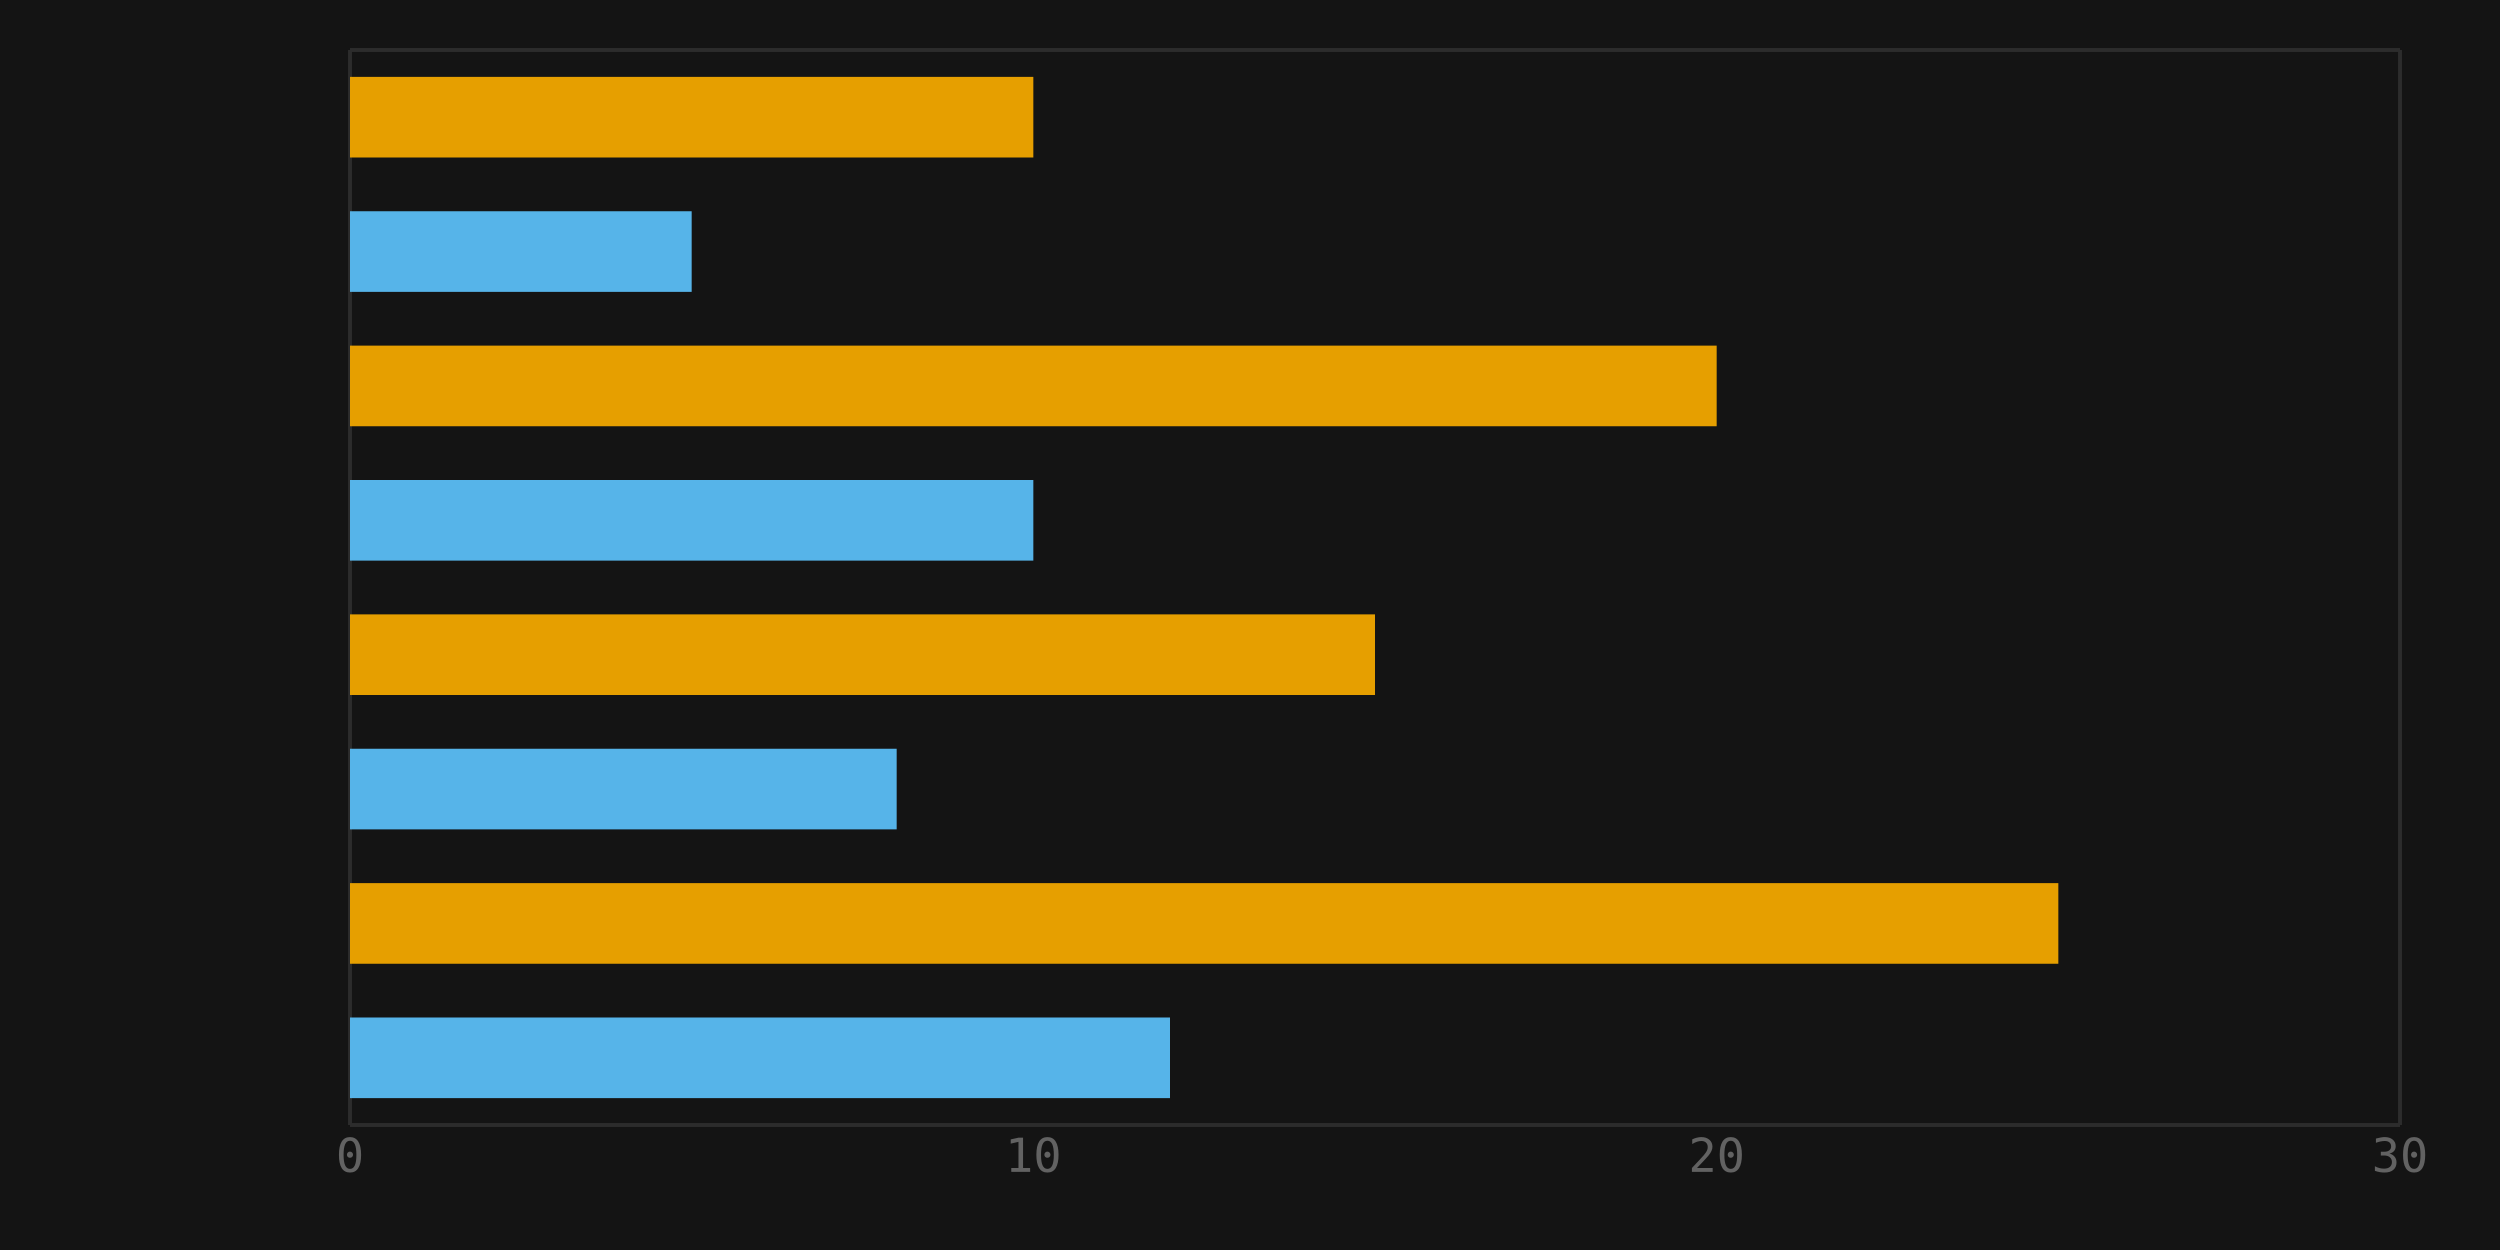
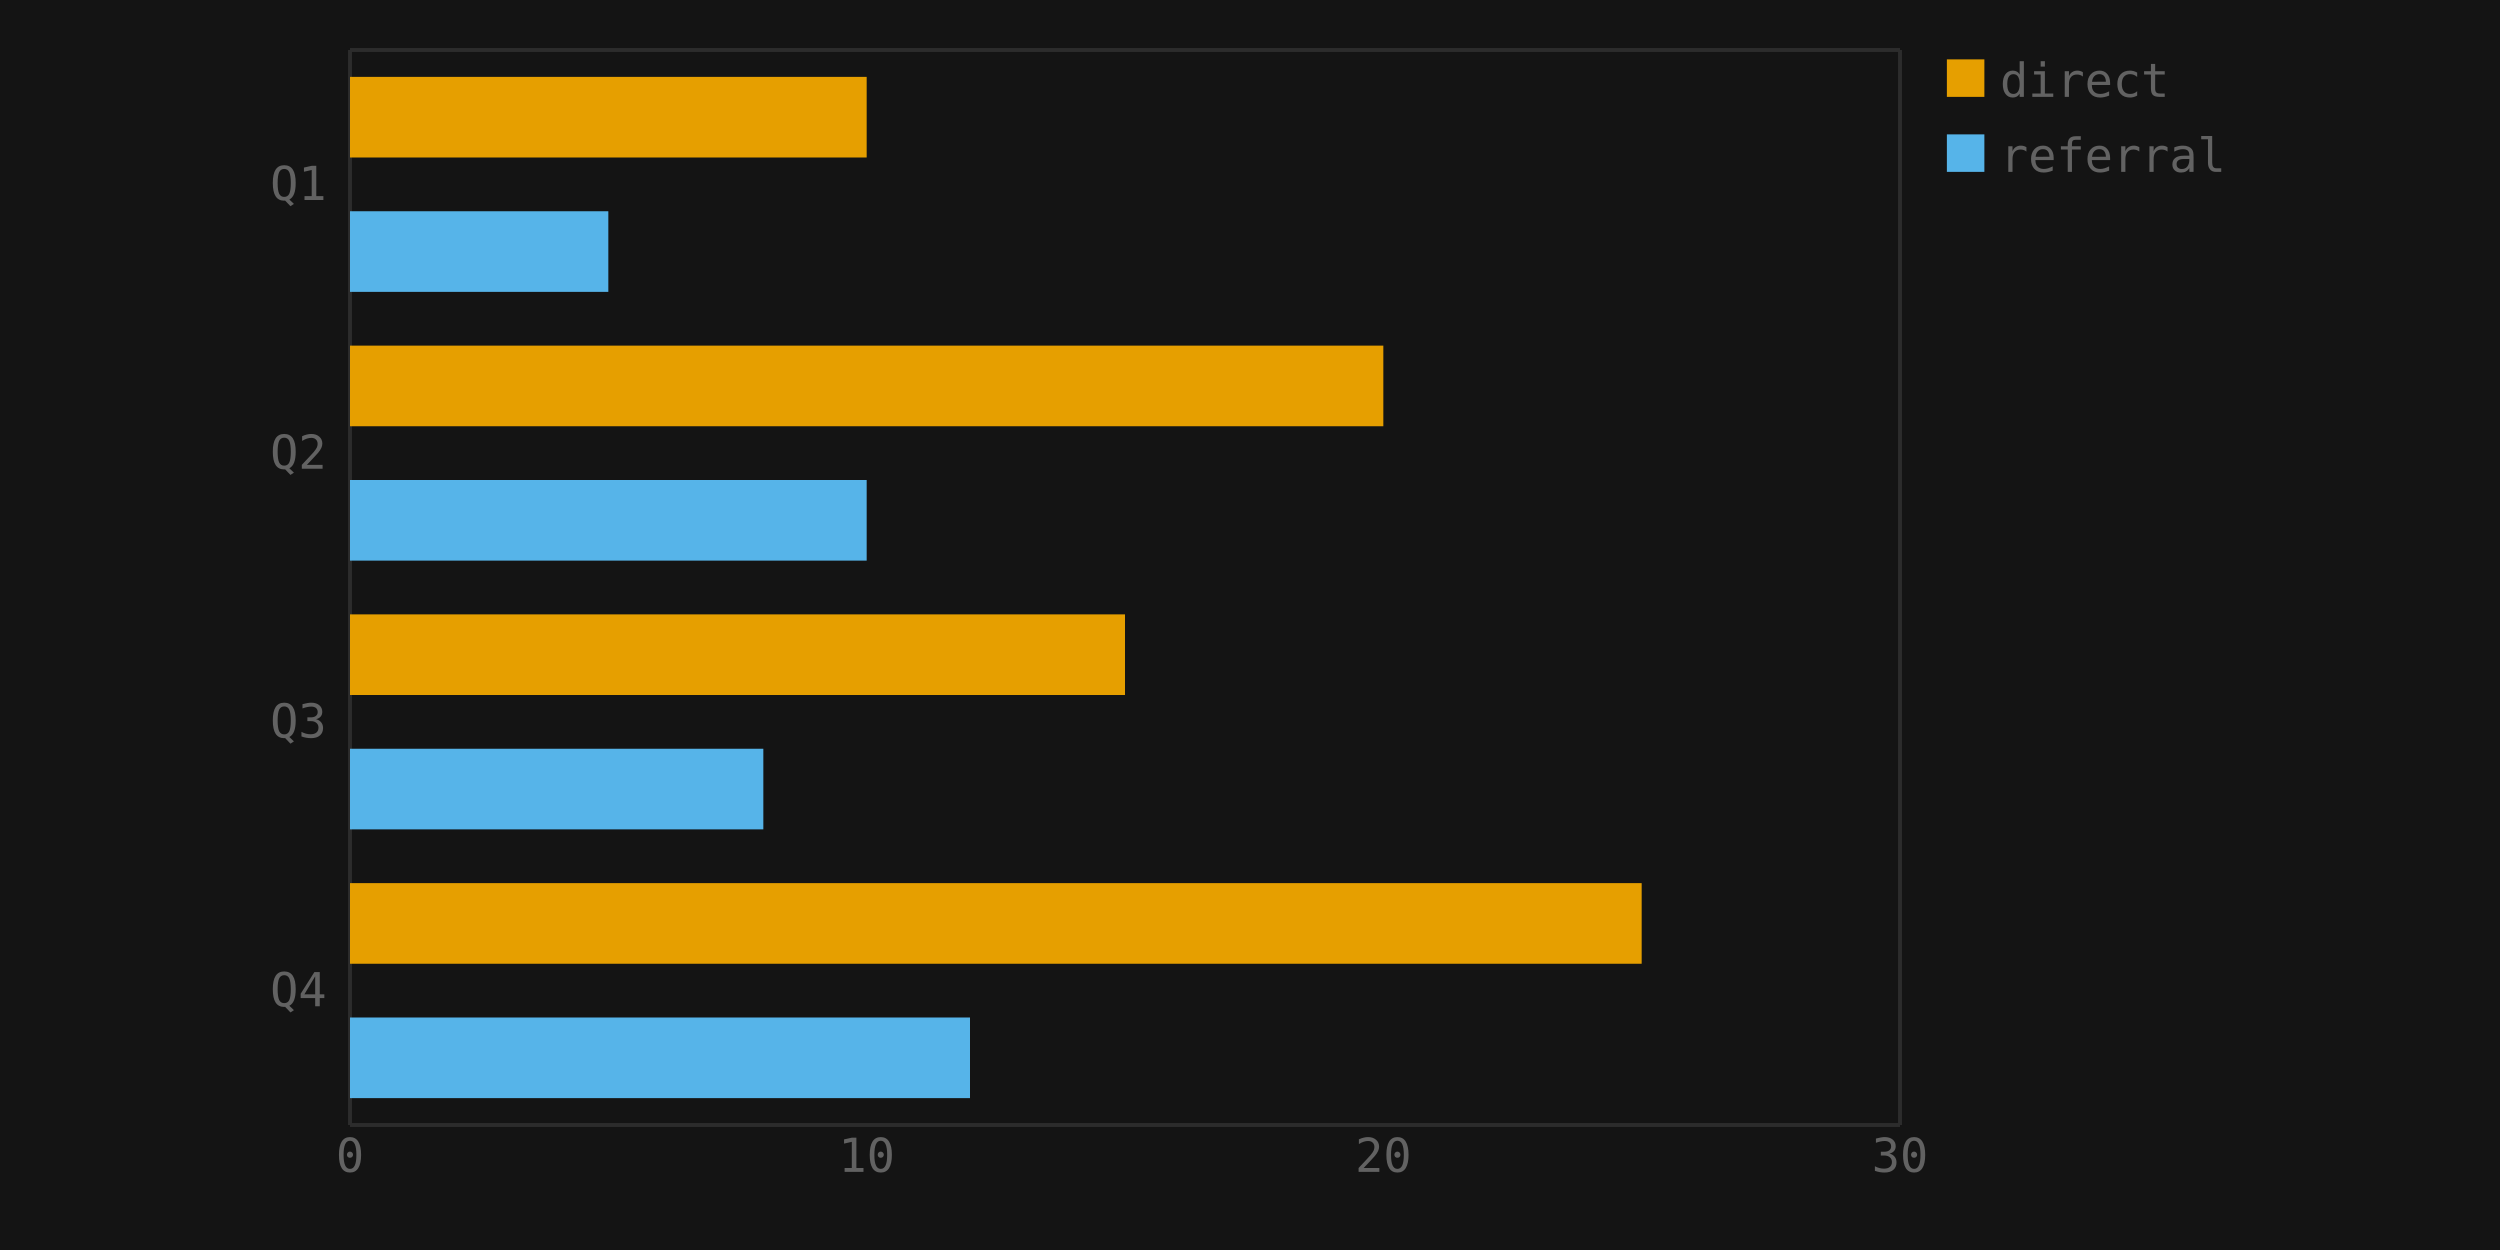
<svg xmlns="http://www.w3.org/2000/svg" viewBox="0 0 640 320" width="640" height="320">
  <rect width="100%" height="100%" fill="#141414" />
  <line x1="89.6" y1="12.8" x2="89.6" y2="288" stroke="#2c2c2c" stroke-width="1" />
-   <line x1="89.6" y1="288" x2="614.4" y2="288" stroke="#2c2c2c" stroke-width="1" />
-   <line x1="614.4" y1="12.8" x2="614.4" y2="288" stroke="#2c2c2c" stroke-width="1" />
-   <line x1="89.6" y1="12.8" x2="614.4" y2="12.8" stroke="#2c2c2c" stroke-width="1" />
+   <line x1="89.6" y1="288" x2="486.4" y2="288" stroke="#2c2c2c" stroke-width="1" />
+   <line x1="486.4" y1="12.8" x2="486.4" y2="288" stroke="#2c2c2c" stroke-width="1" />
+   <line x1="89.6" y1="12.8" x2="486.4" y2="12.8" stroke="#2c2c2c" stroke-width="1" />
  <text x="89.6" y="300" text-anchor="middle" font-size="12" font-family="monospace" fill="#626262">0</text>
-   <text x="264.533" y="300" text-anchor="middle" font-size="12" font-family="monospace" fill="#626262">10</text>
-   <text x="439.467" y="300" text-anchor="middle" font-size="12" font-family="monospace" fill="#626262">20</text>
-   <text x="614.4" y="300" text-anchor="middle" font-size="12" font-family="monospace" fill="#626262">30</text>
-   <rect x="89.6" y="19.68" width="174.933" height="20.64" fill="#e69f00" />
-   <rect x="89.6" y="88.48" width="349.867" height="20.64" fill="#e69f00" />
-   <rect x="89.6" y="157.28" width="262.4" height="20.64" fill="#e69f00" />
-   <rect x="89.6" y="226.08" width="437.333" height="20.64" fill="#e69f00" />
-   <rect x="89.6" y="54.08" width="87.467" height="20.64" fill="#56b4e9" />
-   <rect x="89.6" y="122.88" width="174.933" height="20.64" fill="#56b4e9" />
-   <rect x="89.6" y="191.68" width="139.947" height="20.64" fill="#56b4e9" />
-   <rect x="89.6" y="260.48" width="209.92" height="20.64" fill="#56b4e9" />
+   <text x="221.867" y="300" text-anchor="middle" font-size="12" font-family="monospace" fill="#626262">10</text>
+   <text x="354.133" y="300" text-anchor="middle" font-size="12" font-family="monospace" fill="#626262">20</text>
+   <text x="486.4" y="300" text-anchor="middle" font-size="12" font-family="monospace" fill="#626262">30</text>
+   <clipPath id="isvgb-0">
+     <rect x="0" y="35.2" width="83.6" height="24" />
+   </clipPath>
+   <text x="83.6" y="51.2" text-anchor="end" clip-path="url(#isvgb-0)" font-size="12" font-family="monospace" fill="#626262">Q1</text>
+   <clipPath id="isvgb-1">
+     <rect x="0" y="104" width="83.6" height="24" />
+   </clipPath>
+   <text x="83.6" y="120" text-anchor="end" clip-path="url(#isvgb-1)" font-size="12" font-family="monospace" fill="#626262">Q2</text>
+   <clipPath id="isvgb-2">
+     <rect x="0" y="172.8" width="83.6" height="24" />
+   </clipPath>
+   <text x="83.6" y="188.8" text-anchor="end" clip-path="url(#isvgb-2)" font-size="12" font-family="monospace" fill="#626262">Q3</text>
+   <clipPath id="isvgb-3">
+     <rect x="0" y="241.6" width="83.6" height="24" />
+   </clipPath>
+   <text x="83.6" y="257.6" text-anchor="end" clip-path="url(#isvgb-3)" font-size="12" font-family="monospace" fill="#626262">Q4</text>
+   <rect x="498.4" y="15.2" width="9.6" height="9.6" fill="#e69f00" />
+   <text x="512" y="24.8" text-anchor="start" font-size="12" font-family="monospace" fill="#626262">direct</text>
+   <rect x="498.4" y="34.4" width="9.6" height="9.6" fill="#56b4e9" />
+   <text x="512" y="44" text-anchor="start" font-size="12" font-family="monospace" fill="#626262">referral</text>
+   <rect x="89.6" y="19.68" width="132.267" height="20.64" fill="#e69f00" />
+   <rect x="89.6" y="88.48" width="264.533" height="20.64" fill="#e69f00" />
+   <rect x="89.6" y="157.28" width="198.4" height="20.64" fill="#e69f00" />
+   <rect x="89.6" y="226.08" width="330.667" height="20.64" fill="#e69f00" />
+   <rect x="89.6" y="54.08" width="66.133" height="20.64" fill="#56b4e9" />
+   <rect x="89.6" y="122.88" width="132.267" height="20.64" fill="#56b4e9" />
+   <rect x="89.6" y="191.68" width="105.813" height="20.64" fill="#56b4e9" />
+   <rect x="89.6" y="260.48" width="158.72" height="20.64" fill="#56b4e9" />
</svg>
